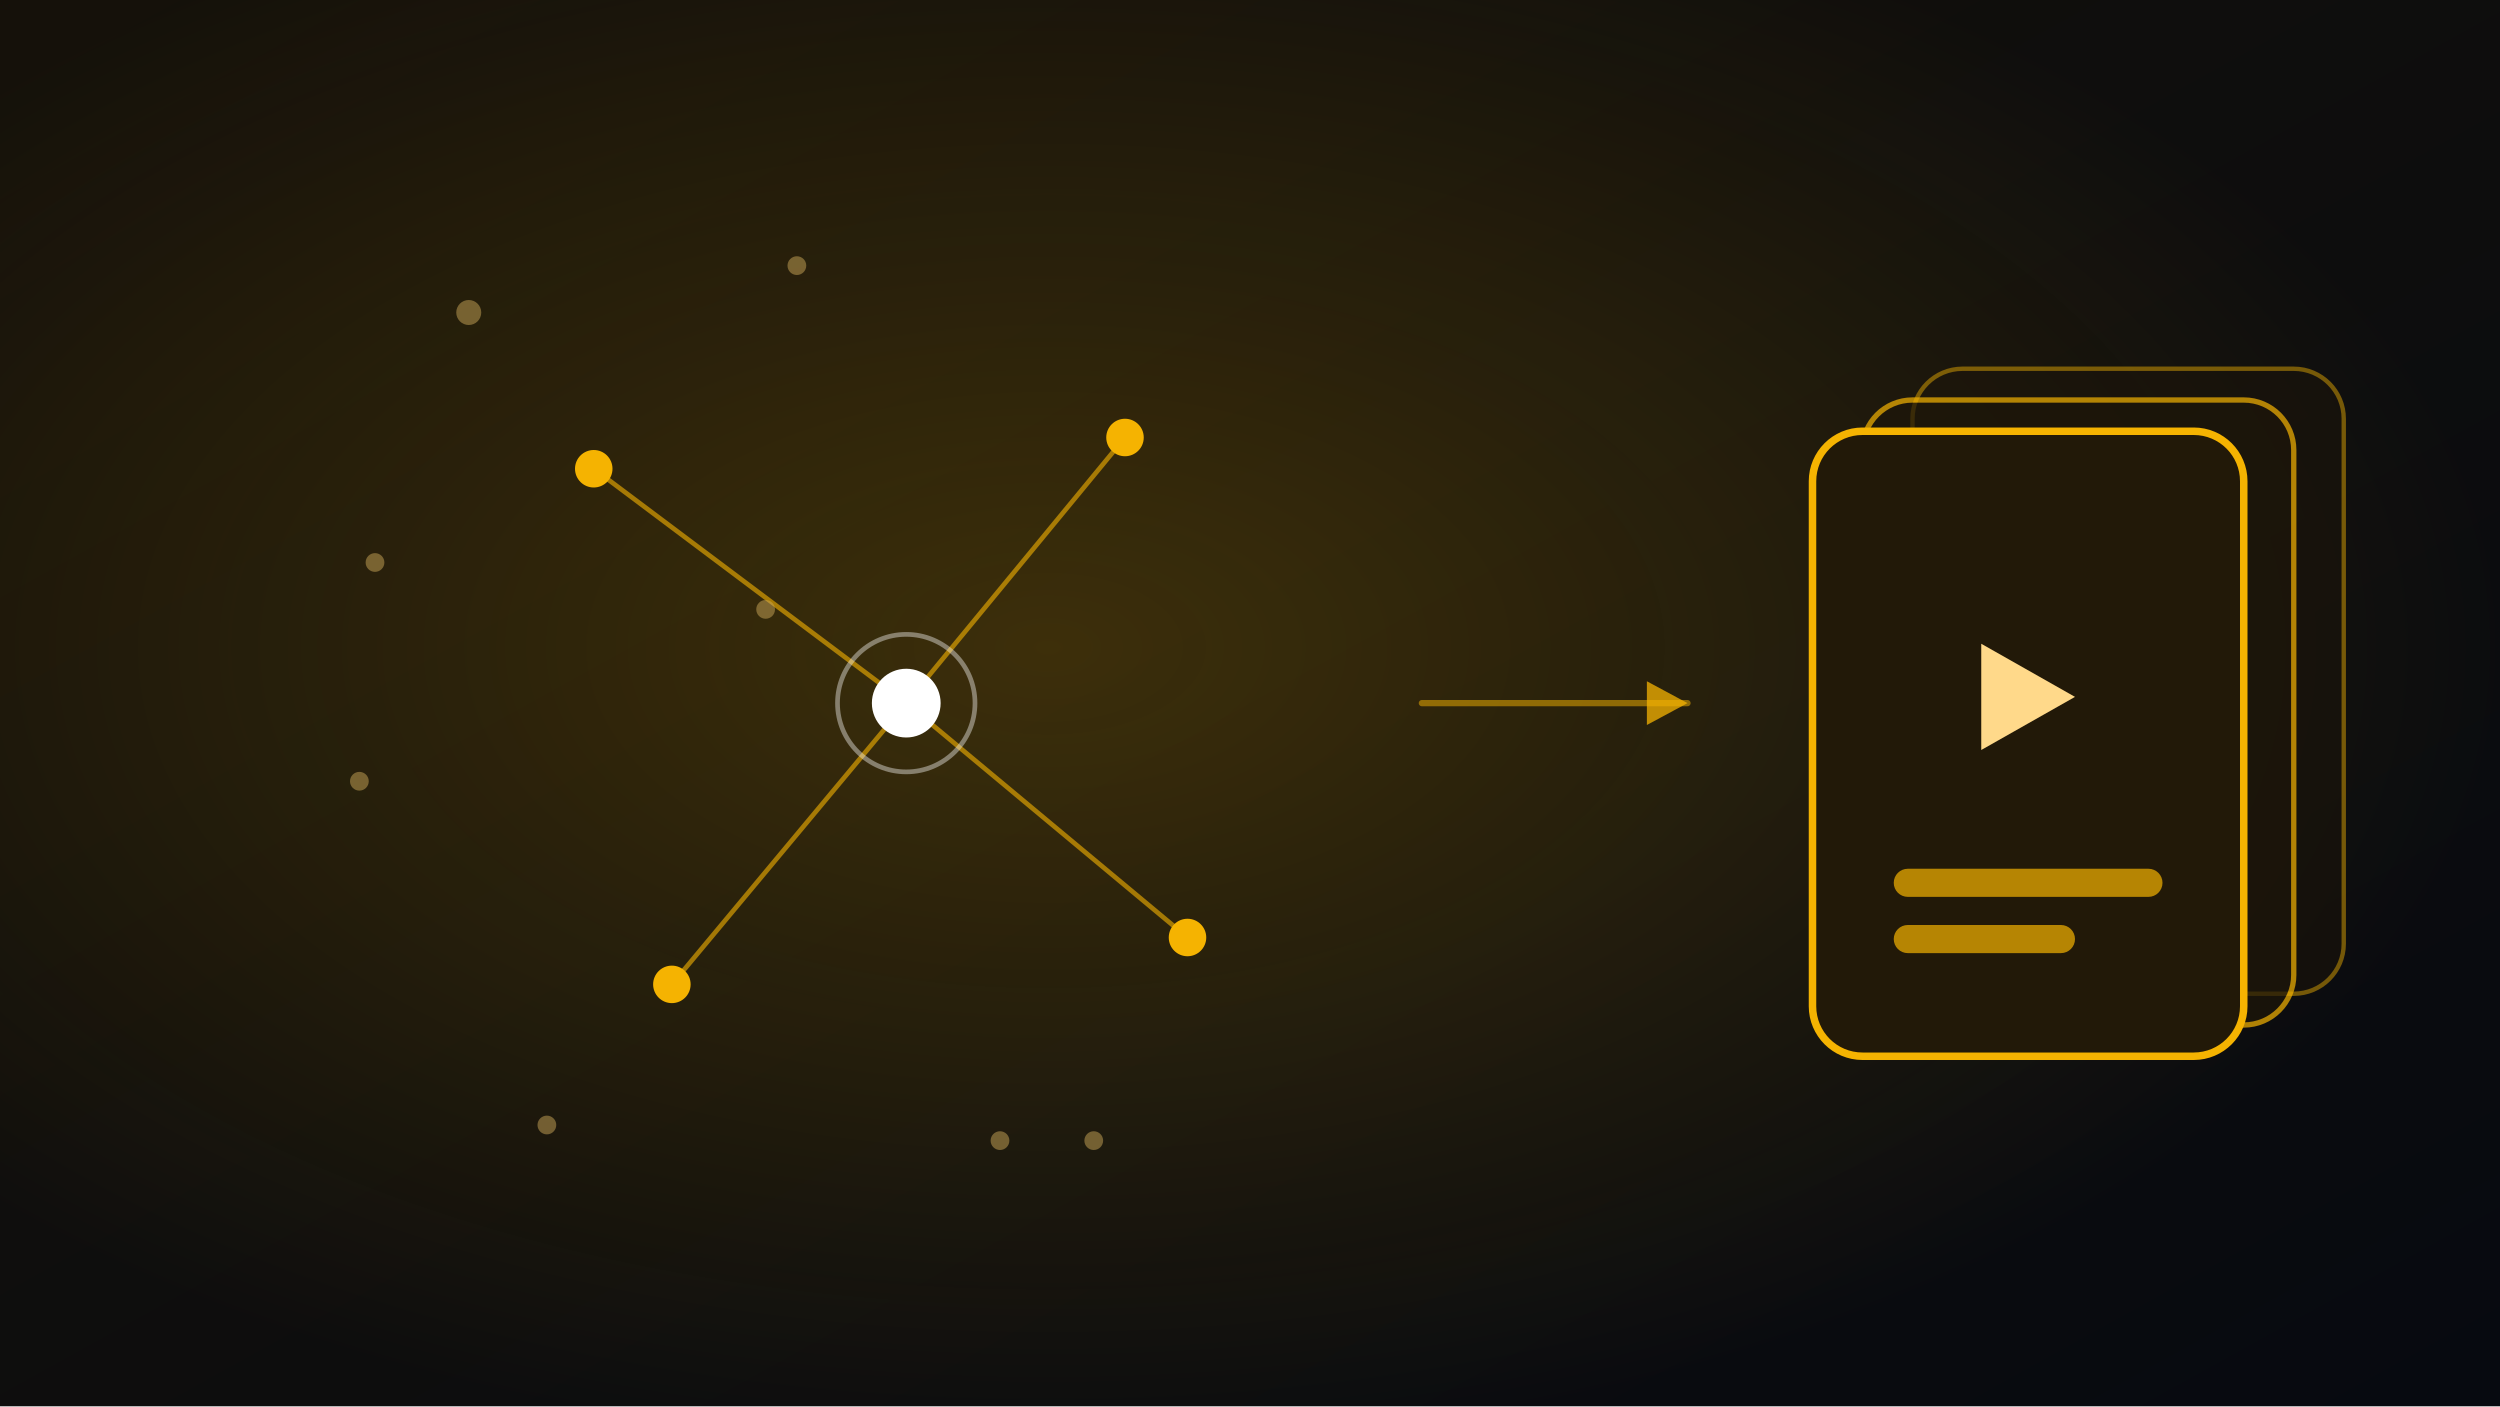
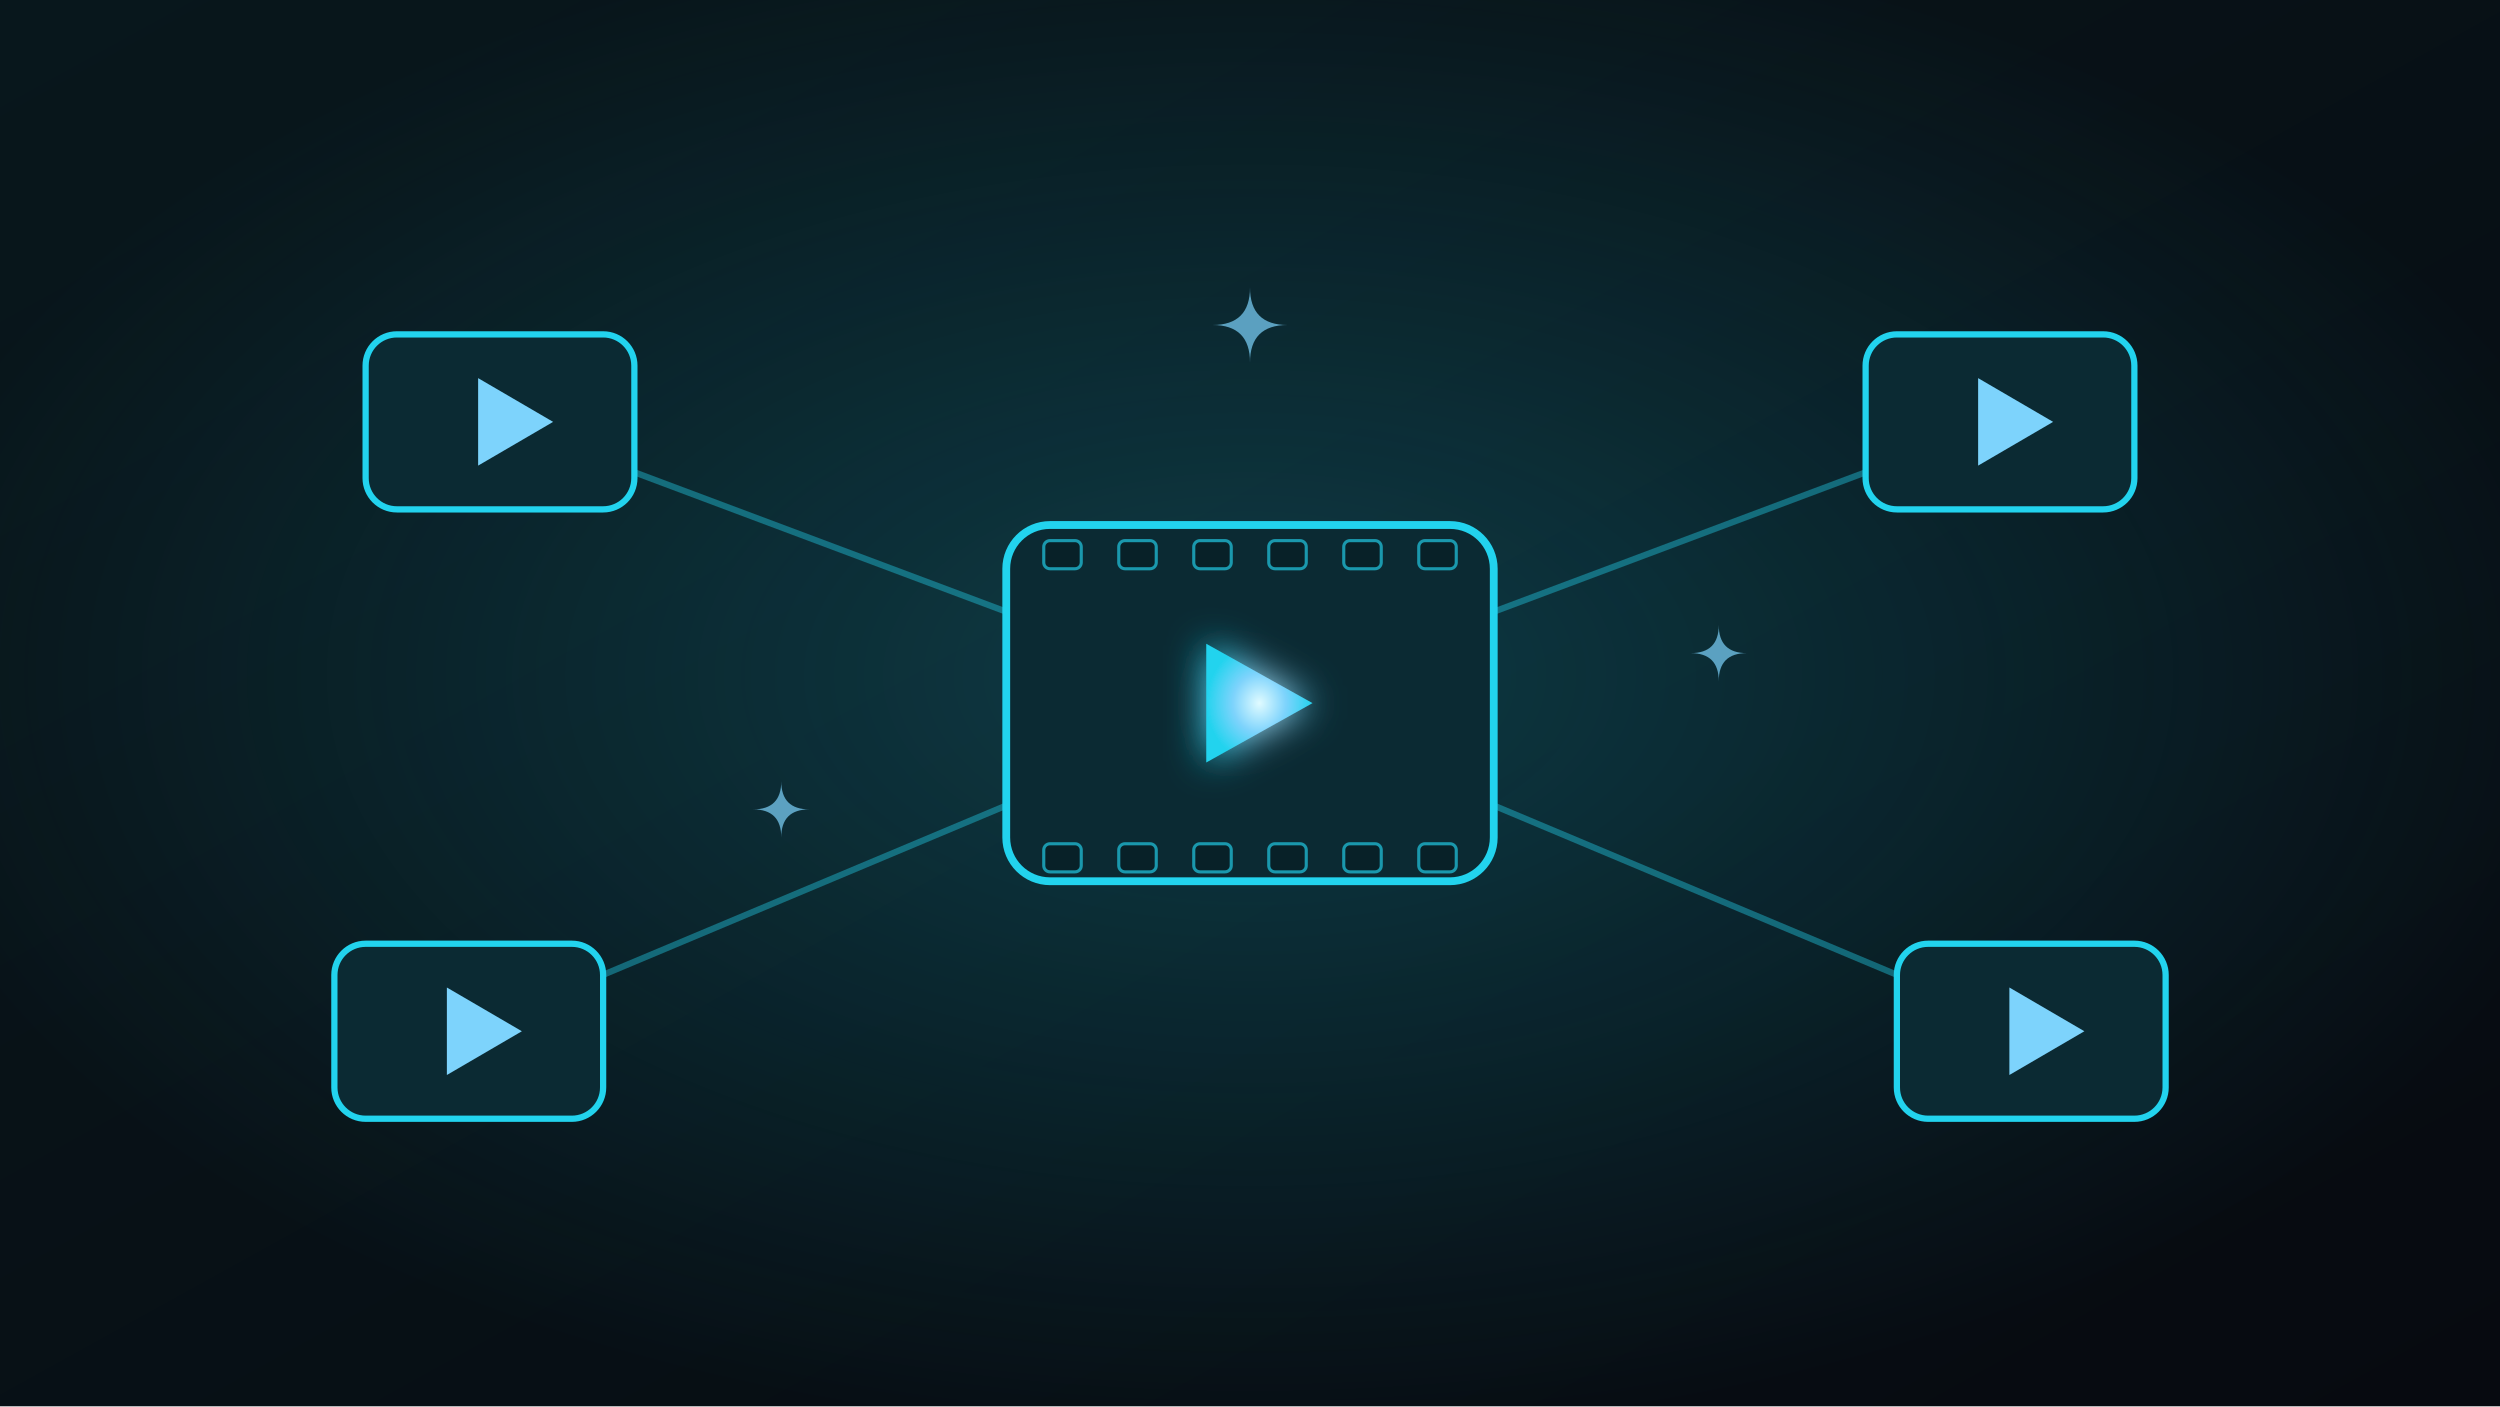
<svg xmlns="http://www.w3.org/2000/svg" viewBox="0 0 800 450" width="800" height="450" fill="none">
  <defs>
    <linearGradient id="bg" x1="0" y1="0" x2="1" y2="1">
-       <stop offset="0" stop-color="#15110a" />
+       <stop offset="0" stop-color="#08171c" />
      <stop offset="1" stop-color="#070a10" />
    </linearGradient>
-     <radialGradient id="glow" cx="42%" cy="46%" r="58%">
-       <stop offset="0" stop-color="#f5b301" stop-opacity="0.20" />
-       <stop offset="1" stop-color="#f5b301" stop-opacity="0" />
+     <radialGradient id="glow" cx="50%" cy="48%" r="55%">
+       <stop offset="0" stop-color="#22d3ee" stop-opacity="0.22" />
+       <stop offset="1" stop-color="#22d3ee" stop-opacity="0" />
    </radialGradient>
+     <radialGradient id="play" cx="50%" cy="50%" r="50%">
+       <stop offset="0" stop-color="#e0fbff" />
+       <stop offset="0.5" stop-color="#7dd3fc" />
+       <stop offset="1" stop-color="#22d3ee" />
+     </radialGradient>
+     <filter id="soft" x="-40%" y="-40%" width="180%" height="180%">
+       <feGaussianBlur stdDeviation="6" result="b" />
+       <feMerge>
+         <feMergeNode in="b" />
+         <feMergeNode in="SourceGraphic" />
+       </feMerge>
+     </filter>
  </defs>
  <rect width="800" height="450" fill="url(#bg)" />
  <rect width="800" height="450" fill="url(#glow)" />
-   <g stroke="#f5b301" stroke-width="1.5" opacity="0.6">
-     <line x1="290" y1="225" x2="190" y2="150" />
-     <line x1="290" y1="225" x2="215" y2="315" />
-     <line x1="290" y1="225" x2="360" y2="140" />
-     <line x1="290" y1="225" x2="380" y2="300" />
+   <g stroke="#22d3ee" stroke-width="2" opacity="0.4" stroke-linecap="round">
+     <path d="M400 225 L160 135" />
+     <path d="M400 225 L640 135" />
+     <path d="M400 225 L150 330" />
+     <path d="M400 225 L650 330" />
  </g>
-   <g fill="#caa657" opacity="0.5">
-     <circle cx="150" cy="100" r="4" />
-     <circle cx="115" cy="250" r="3" />
-     <circle cx="175" cy="360" r="3" />
-     <circle cx="255" cy="85" r="3" />
-     <circle cx="320" cy="365" r="3" />
-     <circle cx="120" cy="180" r="3" />
-     <circle cx="245" cy="195" r="3" />
-     <circle cx="350" cy="365" r="3" />
+   <g stroke="#22d3ee" stroke-width="2" fill="#0b2a33">
+     <g>
+       <rect x="117" y="107" width="86" height="56" rx="10" />
+       <path d="M153 121 L153 149 L177 135 Z" fill="#7dd3fc" stroke="none" />
+     </g>
+     <g>
+       <rect x="597" y="107" width="86" height="56" rx="10" />
+       <path d="M633 121 L633 149 L657 135 Z" fill="#7dd3fc" stroke="none" />
+     </g>
+     <g>
+       <rect x="107" y="302" width="86" height="56" rx="10" />
+       <path d="M143 316 L143 344 L167 330 Z" fill="#7dd3fc" stroke="none" />
+     </g>
+     <g>
+       <rect x="607" y="302" width="86" height="56" rx="10" />
+       <path d="M643 316 L643 344 L667 330 Z" fill="#7dd3fc" stroke="none" />
+     </g>
  </g>
-   <g fill="#f5b301">
-     <circle cx="190" cy="150" r="6" />
-     <circle cx="215" cy="315" r="6" />
-     <circle cx="360" cy="140" r="6" />
-     <circle cx="380" cy="300" r="6" />
+   <rect x="322" y="168" width="156" height="114" rx="14" fill="#0b2a33" stroke="#22d3ee" stroke-width="2.5" />
+   <g fill="#061b22" stroke="#22d3ee" stroke-width="1" opacity="0.65">
+     <rect x="334" y="173" width="12" height="9" rx="2" />
+     <rect x="358" y="173" width="12" height="9" rx="2" />
+     <rect x="382" y="173" width="12" height="9" rx="2" />
+     <rect x="406" y="173" width="12" height="9" rx="2" />
+     <rect x="430" y="173" width="12" height="9" rx="2" />
+     <rect x="454" y="173" width="12" height="9" rx="2" />
+     <rect x="334" y="270" width="12" height="9" rx="2" />
+     <rect x="358" y="270" width="12" height="9" rx="2" />
+     <rect x="382" y="270" width="12" height="9" rx="2" />
+     <rect x="406" y="270" width="12" height="9" rx="2" />
+     <rect x="430" y="270" width="12" height="9" rx="2" />
+     <rect x="454" y="270" width="12" height="9" rx="2" />
  </g>
-   <circle cx="290" cy="225" r="11" fill="#ffffff" />
-   <circle cx="290" cy="225" r="22" stroke="#ffffff" stroke-opacity="0.4" stroke-width="1.5" />
-   <path d="M455 225 H540" stroke="#f5b301" stroke-width="2" opacity="0.5" stroke-linecap="round" />
-   <path d="M540 225 l-13 -7 v14 z" fill="#f5b301" opacity="0.75" />
-   <g fill="#1c1509" stroke="#f5b301">
-     <rect x="612" y="118" width="138" height="200" rx="16" stroke-width="1.4" opacity="0.45" />
-     <rect x="596" y="128" width="138" height="200" rx="16" stroke-width="1.7" opacity="0.7" />
-   </g>
-   <rect x="580" y="138" width="138" height="200" rx="16" fill="#221908" stroke="#f5b301" stroke-width="2.4" />
-   <path d="M634 206 l30 17 l-30 17 z" fill="#ffd98a" />
-   <g fill="#f5b301" opacity="0.7">
-     <rect x="606" y="278" width="86" height="9" rx="4.5" />
-     <rect x="606" y="296" width="58" height="9" rx="4.5" />
+   <path d="M386 206 L386 244 L420 225 Z" fill="url(#play)" filter="url(#soft)" />
+   <g fill="#7dd3fc" opacity="0.7">
+     <path d="M400 92 C400 100 404 104 412 104 C404 104 400 108 400 116 C400 108 396 104 388 104 C396 104 400 100 400 92 Z" />
+     <path d="M250 250 C250 256 253 259 259 259 C253 259 250 262 250 268 C250 262 247 259 241 259 C247 259 250 256 250 250 Z" />
+     <path d="M550 200 C550 206 553 209 559 209 C553 209 550 212 550 218 C550 212 547 209 541 209 C547 209 550 206 550 200 Z" />
  </g>
</svg>
